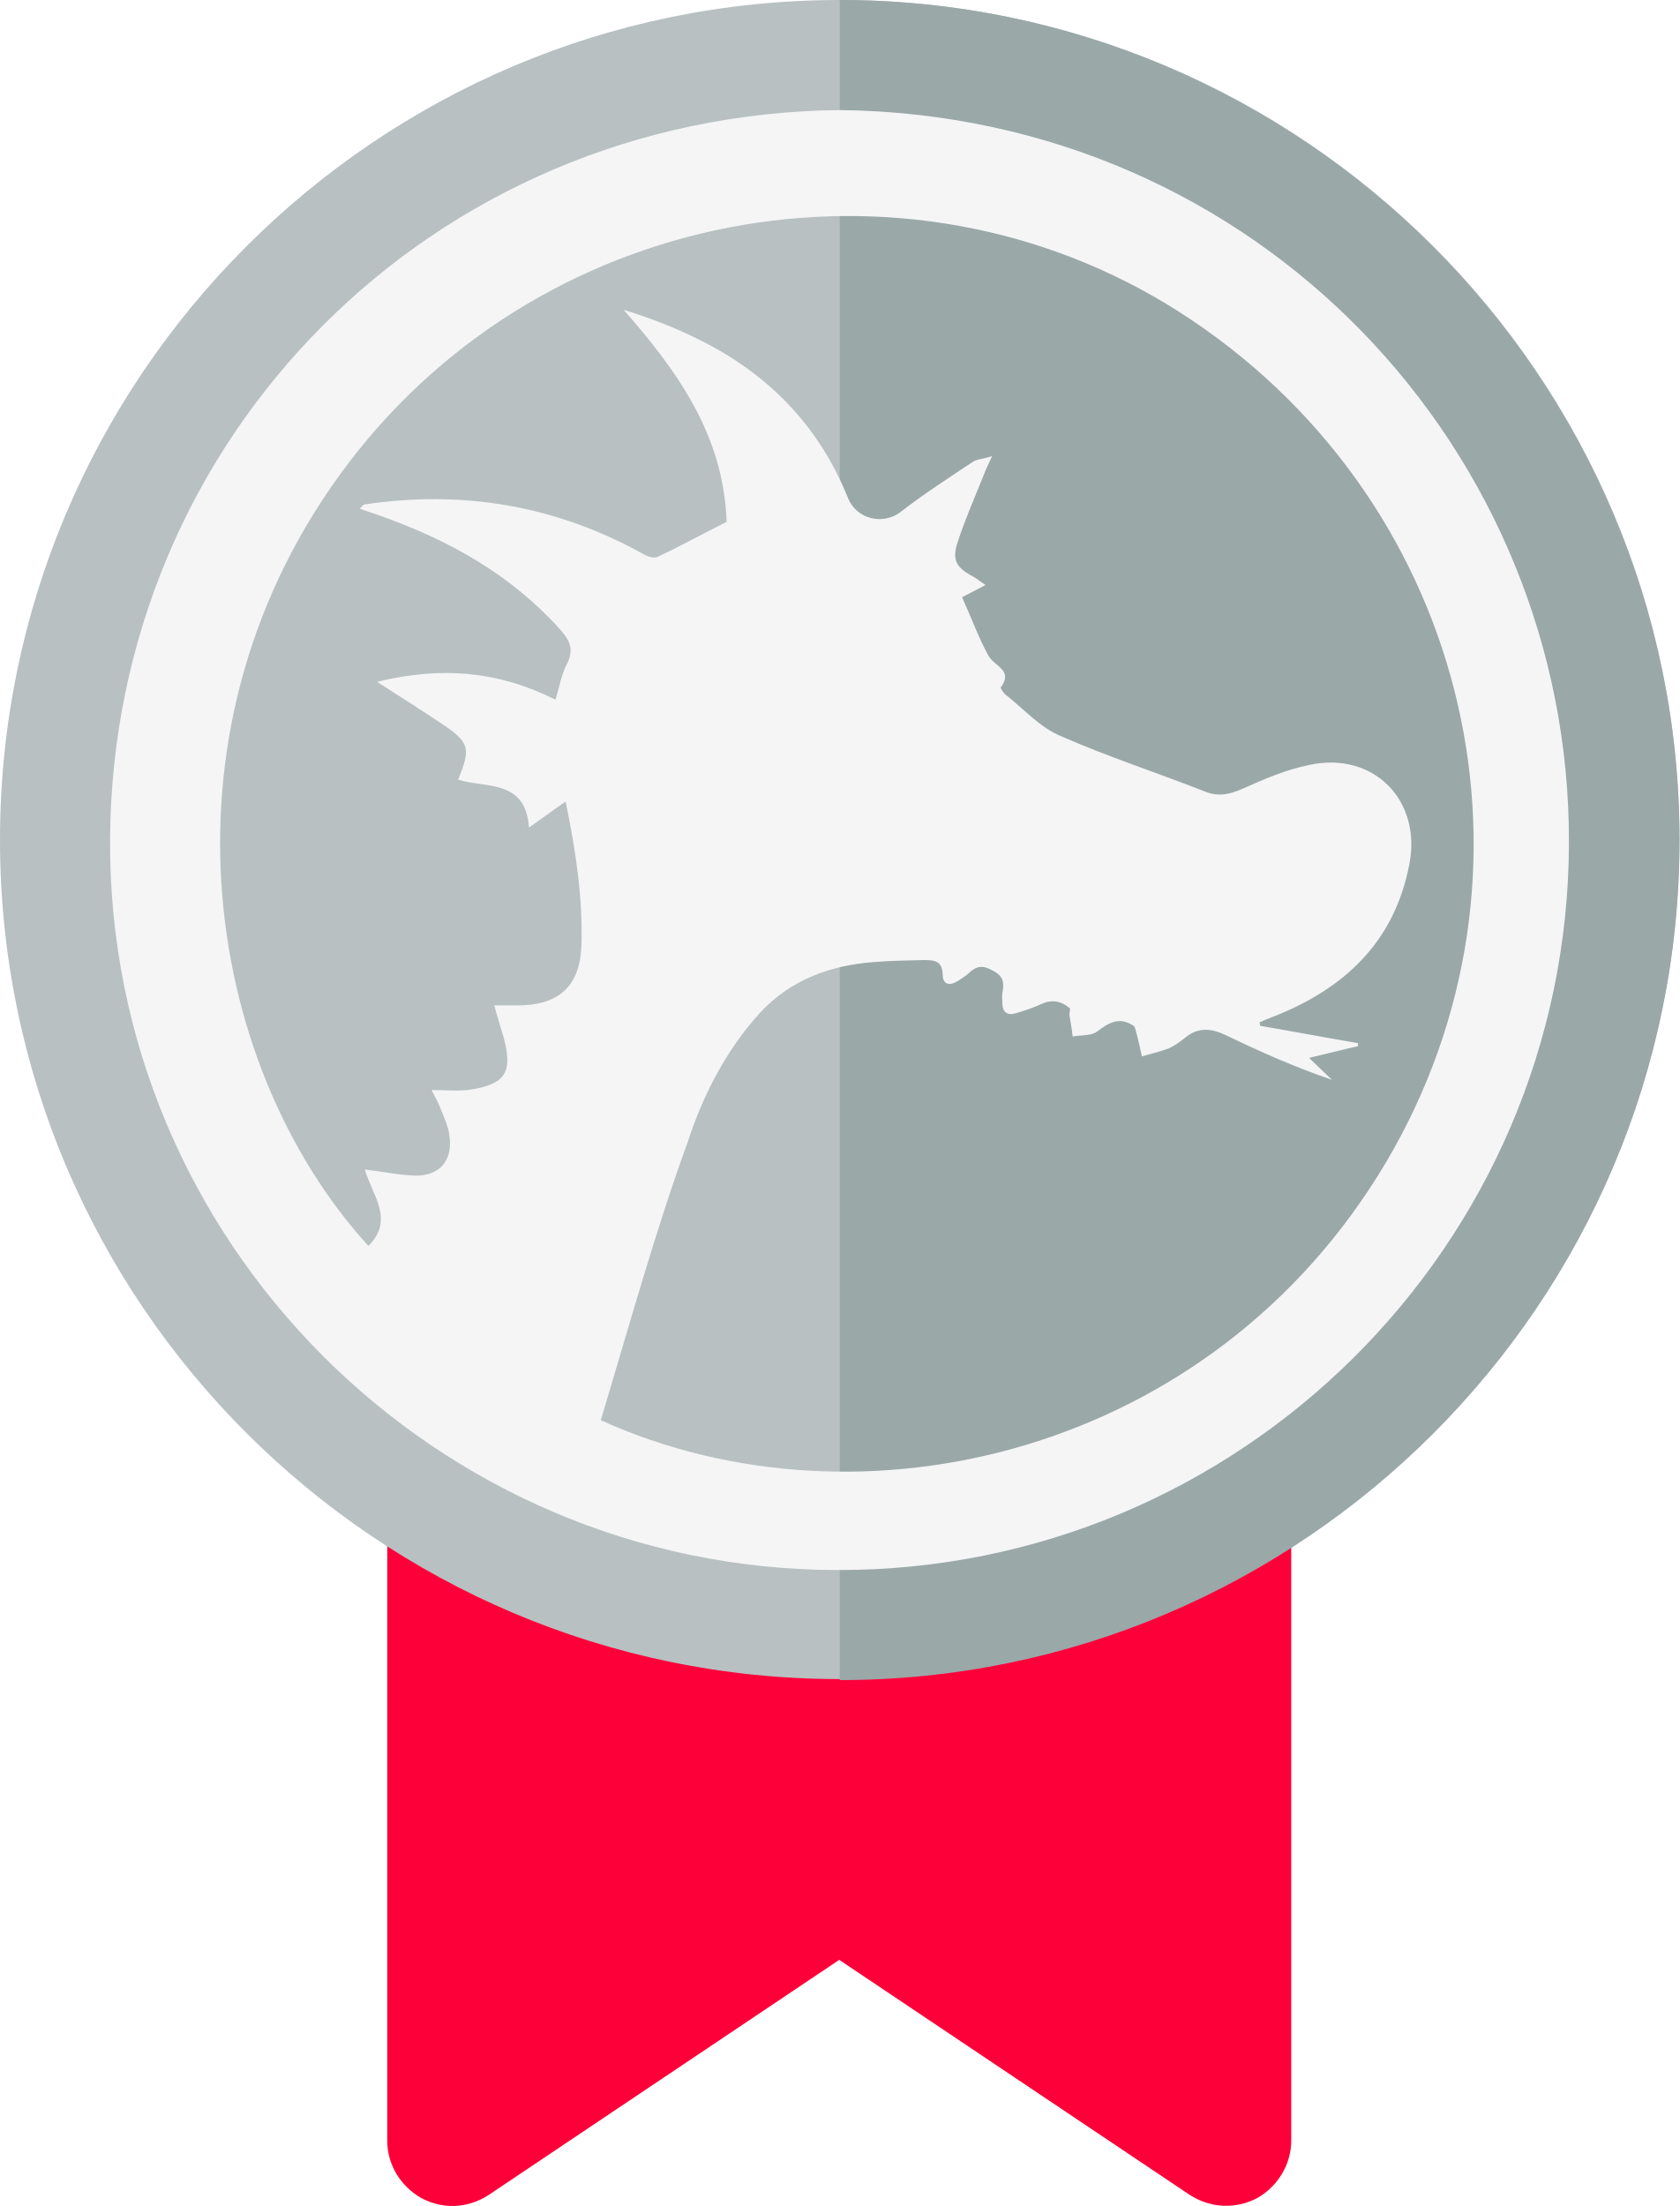
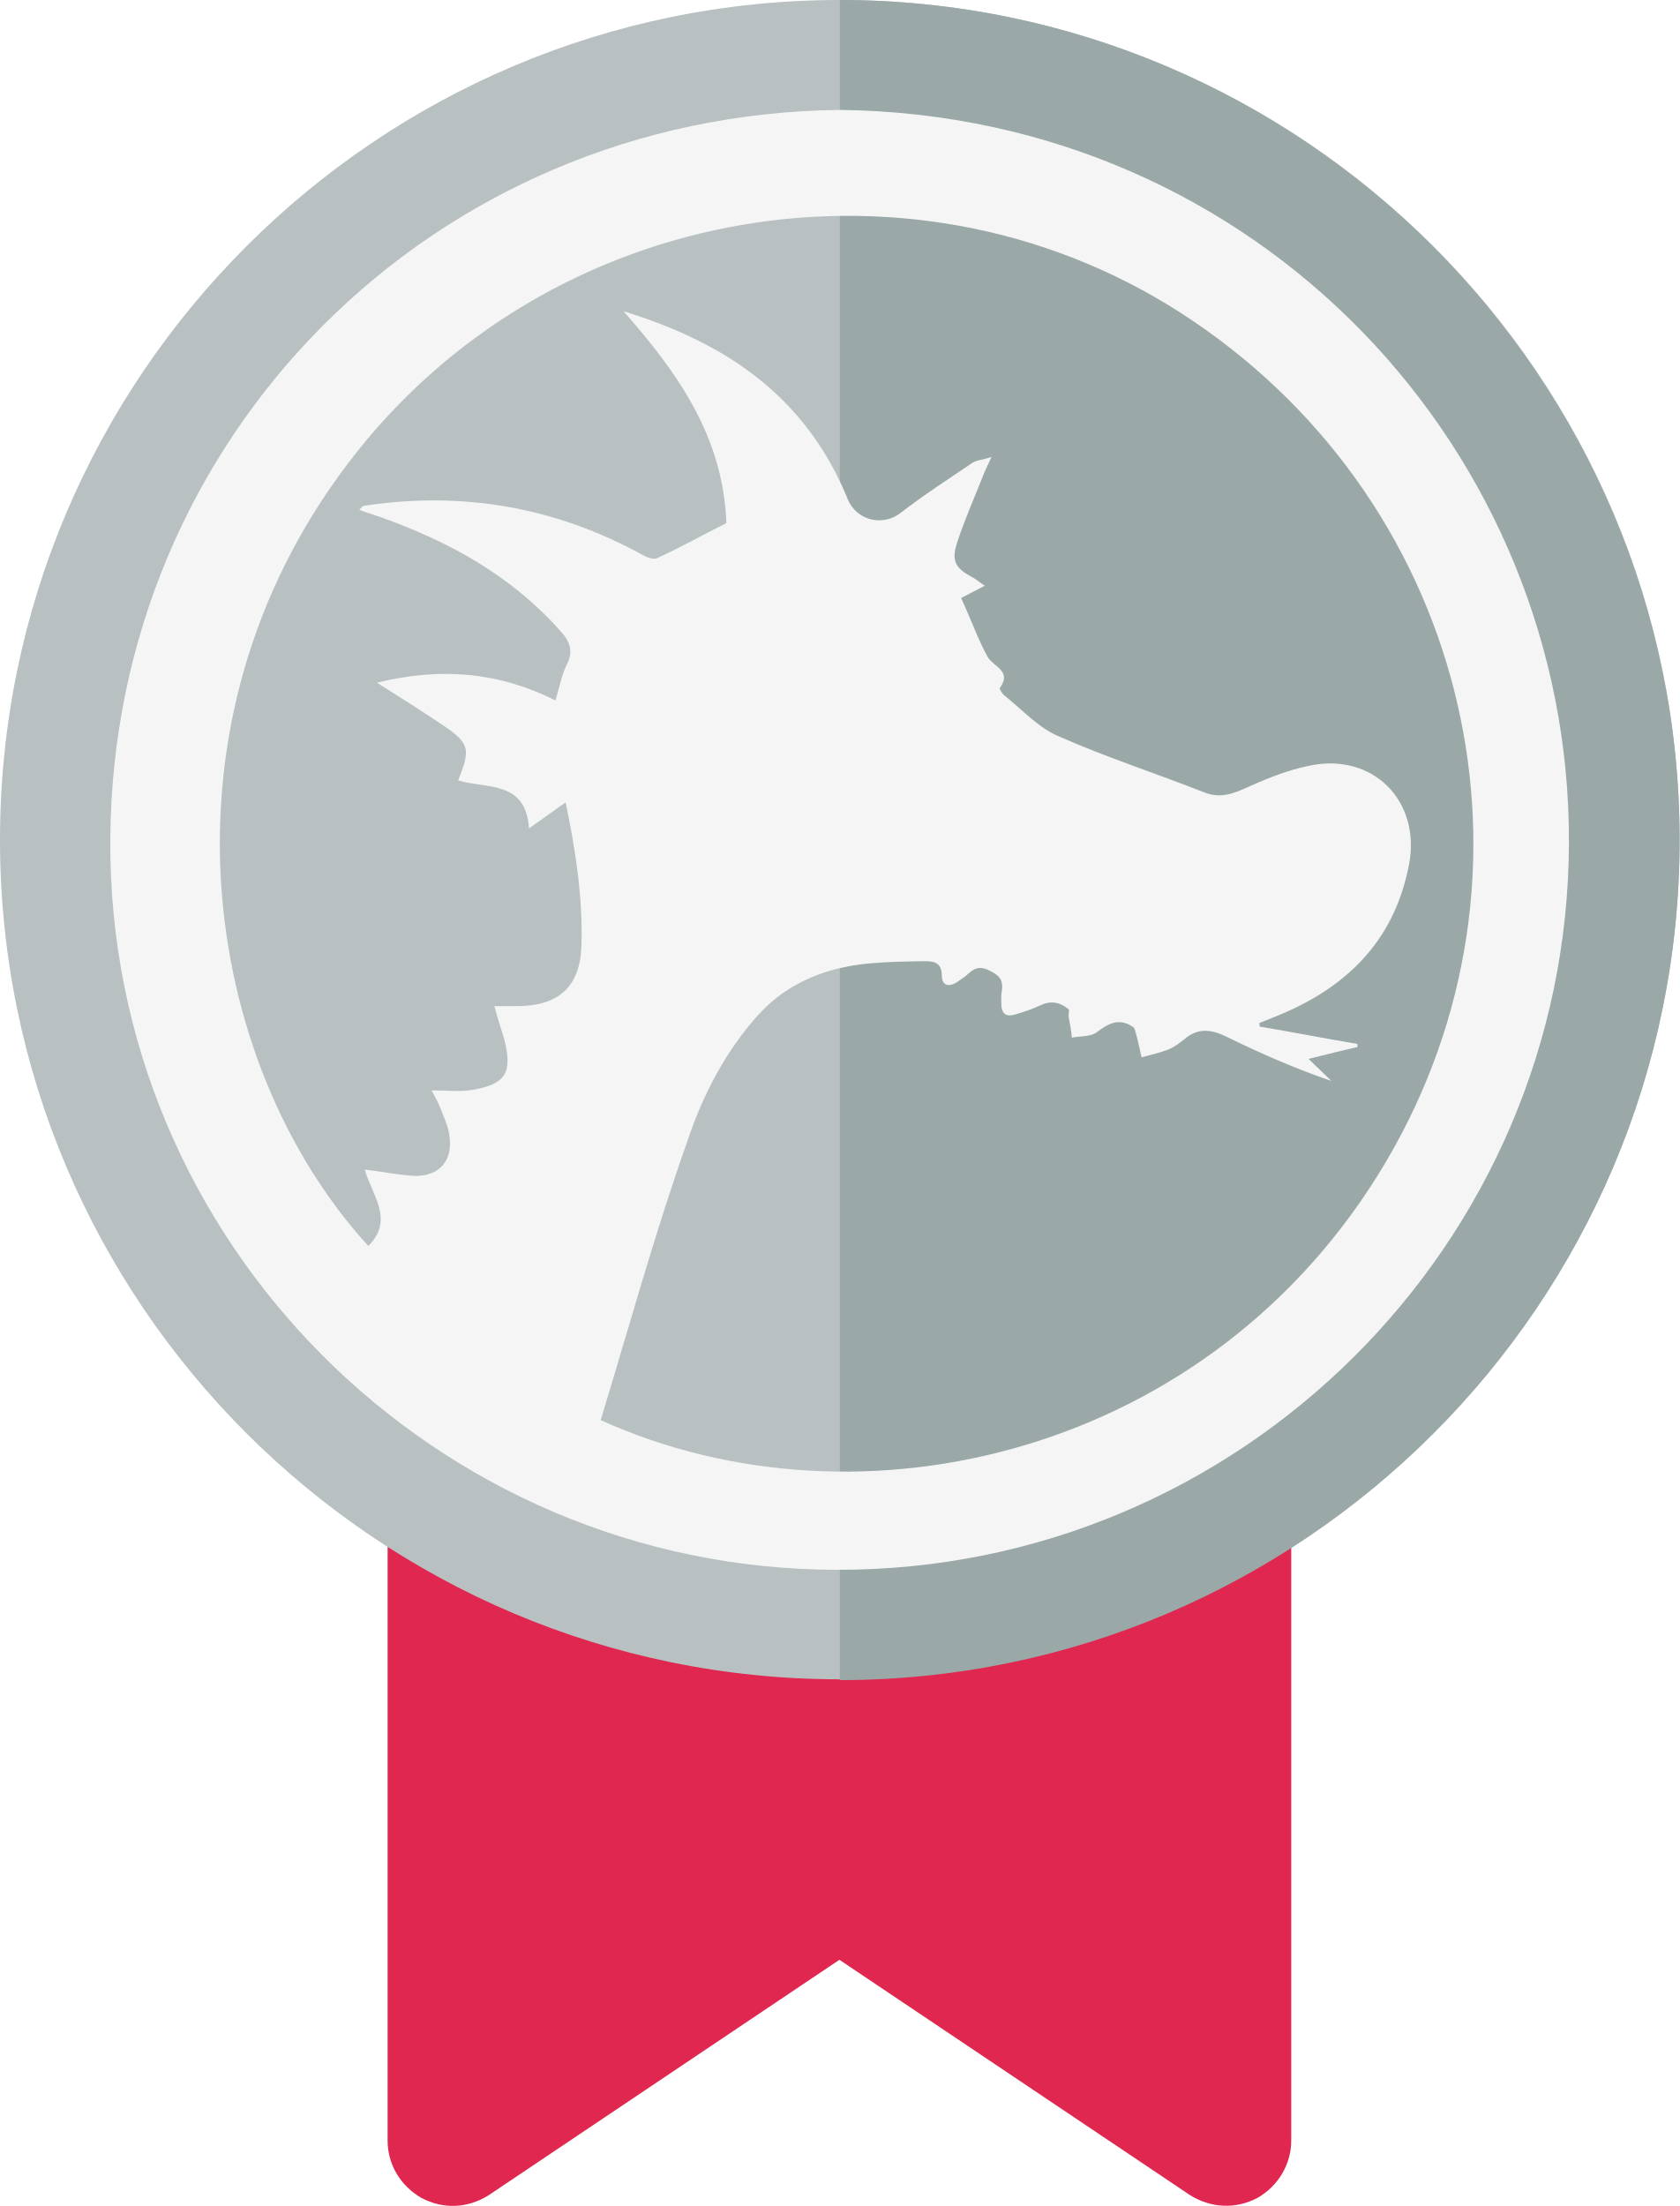
- <svg xmlns="http://www.w3.org/2000/svg" version="1.1" id="Capa_1" x="0px" y="0px" viewBox="315.2 63.6 329.6 432.9" enable-background="new 315.2 63.6 329.6 432.9" xml:space="preserve">
-   <path fill="#FD003A" d="M556.1,347.6H403.9c-7.1,0-12.7,5.6-12.7,12.7v123.4c0,4.6,2.5,8.8,6.6,11.2c4.3,2.3,9.1,2.1,13.2-0.5  l68.9-46.2l68.9,46.2c4,2.5,8.9,2.8,13.2,0.5c4-2.3,6.6-6.6,6.6-11.2V360.3C568.7,353.2,563.2,347.6,556.1,347.6z" />
-   <path fill="#B8C0C1" d="M480,63.6c-90.8,0-164.8,74-164.8,164.8s74,164.7,164.8,164.7s164.8-74,164.8-164.8S570.8,63.6,480,63.6z" />
-   <path fill="#9AA8A8" d="M644.8,228.5c0,90.8-74,164.8-164.8,164.8V63.6C570.8,63.6,644.8,137.7,644.8,228.5z" />
-   <path id="graoully" fill="#F5F5F5" d="M480.1,85.2c82.4,1,143.3,67.3,143,143.9c-0.2,78.8-64.6,142.8-143.6,142.6  c-78.8-0.1-143.1-64.5-142.7-143.3C337.2,149.4,400,86,480.1,85.2z M433.1,342.3c51,23.1,120.1,6.7,154.1-50.6  c33.4-56.4,16.8-128.3-38-165.2C496,90.6,422.6,103,383.5,154.6c-38.8,51.1-28.8,117.5,4,153.5c5.2-5.2,0.7-10-0.7-15  c3.5,0.4,6.6,1.1,9.8,1.2c4.9,0.1,7.5-3,6.8-7.8c-0.2-1.9-1.1-3.7-1.8-5.5c-0.4-1.1-1.1-2.2-1.7-3.5c3,0,5.4,0.3,7.8-0.1  c6.7-1.1,8.1-3.4,6.4-10c-0.6-2.1-1.3-4.2-1.9-6.5c1.6,0,2.9,0,4.2,0c8.3,0.1,12.6-3.6,12.9-11.7c0.3-9.4-1.1-18.6-3.1-28.3  c-2.5,1.7-4.6,3.3-7.2,5.1c-0.6-9.5-8.4-7.7-13.9-9.4c2.5-6.1,2.3-7.3-3.1-10.9c-4-2.7-8-5.2-12.8-8.3c12.6-3.1,23.9-2.1,35,3.5  c0.8-2.5,1.2-5,2.2-6.9c1.5-2.8,0.7-4.7-1.3-6.9c-9.7-10.8-21.8-17.5-35.3-22.3c-1.3-0.5-2.5-0.8-4-1.4c0.6-0.6,0.8-0.8,0.9-0.8  c19.3-2.9,37.6,0.2,54.7,9.7c0.8,0.5,2.1,0.9,2.8,0.6c4.7-2.2,9.2-4.7,13.6-6.9c-0.6-17.1-9.7-29.6-20.2-41.6  c5.2,1.6,10.1,3.5,14.7,5.8c13.6,6.7,23.6,16.9,29.3,31.1c1.7,4.2,6.8,5.4,10.3,2.8c4.5-3.5,9.3-6.6,14.1-9.8  c0.8-0.6,2.1-0.6,3.9-1.2c-0.8,1.8-1.3,2.7-1.6,3.6c-1.8,4.5-3.7,8.8-5.2,13.4c-1.1,3.4-0.2,4.9,3,6.6c0.6,0.3,1,0.7,2.5,1.7  c-1.9,1-3.4,1.8-4.6,2.4c2,4.4,3.3,8.1,5.2,11.5c1.2,2.1,4.9,2.8,2.4,6.2c-0.1,0.1,0.4,0.9,0.8,1.3c3.7,2.9,6.9,6.6,11.1,8.3  c9.1,4,18.7,7.1,28.1,10.8c2.7,1.1,4.9,0.6,7.4-0.5c4.3-1.9,8.6-3.8,13.2-4.7c12.5-2.7,22,6.9,19.6,19.4  c-2.9,15.3-12.7,24.5-26.7,30c-0.8,0.3-1.8,0.7-2.7,1.1c0,0.2,0.1,0.5,0.1,0.7c6.4,1.1,12.7,2.3,19.2,3.4c0,0.1,0,0.4,0,0.6  c-3.1,0.7-6.2,1.5-9.6,2.3c1.7,1.6,3.1,3,4.5,4.3c-7.3-2.5-14.1-5.5-20.9-8.8c-2.8-1.3-5.4-1.6-8,0.6c-1,0.8-2.1,1.6-3.3,2.1  c-1.6,0.6-3.4,1-5.1,1.5c-0.4-1.8-0.8-3.6-1.3-5.4c-0.1-0.2-0.2-0.5-0.2-0.5c-3-2.1-5.1-0.6-7.4,1.1c-1.2,0.8-3.1,0.6-4.7,0.9  c-0.1-1.3-0.4-2.7-0.6-4c-0.1-0.5,0.1-1,0.1-1.5c-1.9-1.6-3.7-1.8-5.8-0.8c-1.5,0.7-3.1,1.2-4.7,1.7c-1.9,0.6-2.8-0.2-2.8-2.1  c0-0.8-0.1-1.6,0.1-2.3c0.3-1.9-0.1-3-2.1-4c-1.8-1-3-0.9-4.5,0.5c-0.6,0.6-1.5,1.1-2.2,1.6c-1.6,1-3,0.8-3-1.3  c-0.1-2.7-1.7-2.8-3.7-2.8c-3.3,0.1-6.5,0.1-9.8,0.4c-8.6,0.6-16.5,3.6-22.3,9.9c-6.6,7.2-11.2,16.1-14.2,25.3  C443.8,305.2,438.7,323.7,433.1,342.3z" />
+ <svg xmlns="http://www.w3.org/2000/svg" version="1.1" id="Capa_1" x="0px" y="0px" viewBox="848.8 63.6 426.4 560" enable-background="new 848.8 63.6 426.4 560" xml:space="preserve">
+   <path fill="#E0274F" d="M1160.4,431H963.6c-9.2,0-16.4,7.2-16.4,16.4V607c0,6,3.2,11.4,8.5,14.5c5.6,3,11.8,2.7,17.1-0.6l89.1-59.8  l89.1,59.8c5.2,3.2,11.5,3.6,17.1,0.6c5.2-3,8.5-8.5,8.5-14.5V447.4C1176.7,438.2,1169.6,431,1160.4,431z" />
+   <path fill="#B8C0C1" d="M1062,63.6c-117.5,0-213.2,95.7-213.2,213.2s95.7,213.1,213.2,213.1s213.2-95.7,213.2-213.2  S1179.5,63.6,1062,63.6z" />
+   <path fill="#9AA8A8" d="M1275.2,276.9c0,117.5-95.7,213.2-213.2,213.2V63.6C1179.5,63.6,1275.2,159.5,1275.2,276.9z" />
+   <path id="graoully" fill="#F5F5F5" d="M1062.1,91.5c106.6,1.3,185.4,87.1,185,186.1c-0.3,101.9-83.6,184.7-185.8,184.5  c-101.9-0.1-185.1-83.4-184.5-185.3C877.3,174.6,958.5,92.6,1062.1,91.5z M1001.3,424.1c66,29.9,155.4,8.7,199.3-65.5  c43.2-73,21.7-166-49.2-213.7c-68.8-46.4-163.8-30.4-214.3,36.4c-50.2,66.1-37.3,152,5.2,198.6c6.7-6.7,0.9-12.9-0.9-19.4  c4.5,0.5,8.5,1.4,12.7,1.6c6.3,0.1,9.7-3.9,8.8-10.1c-0.3-2.5-1.4-4.8-2.3-7.1c-0.5-1.4-1.4-2.8-2.2-4.5c3.9,0,7,0.4,10.1-0.1  c8.7-1.4,10.5-4.4,8.3-12.9c-0.8-2.7-1.7-5.4-2.5-8.4c2.1,0,3.8,0,5.4,0c10.7,0.1,16.3-4.7,16.7-15.1c0.4-12.2-1.4-24.1-4-36.6  c-3.2,2.2-6,4.3-9.3,6.6c-0.8-12.3-10.9-10-18-12.2c3.2-7.9,3-9.4-4-14.1c-5.2-3.5-10.3-6.7-16.6-10.7c16.3-4,30.9-2.7,45.3,4.5  c1-3.2,1.6-6.5,2.8-8.9c1.9-3.6,0.9-6.1-1.7-8.9c-12.5-14-28.2-22.6-45.7-28.8c-1.7-0.6-3.2-1-5.2-1.8c0.8-0.8,1-1,1.2-1  c25-3.8,48.6,0.3,70.8,12.5c1,0.6,2.7,1.2,3.6,0.8c6.1-2.8,11.9-6.1,17.6-8.9c-0.8-22.1-12.5-38.3-26.1-53.8  c6.7,2.1,13.1,4.5,19,7.5c17.6,8.7,30.5,21.9,37.9,40.2c2.2,5.4,8.8,7,13.3,3.6c5.8-4.5,12-8.5,18.2-12.7c1-0.8,2.7-0.8,5-1.6  c-1,2.3-1.7,3.5-2.1,4.7c-2.3,5.8-4.8,11.4-6.7,17.3c-1.4,4.4-0.3,6.3,3.9,8.5c0.8,0.4,1.3,0.9,3.2,2.2c-2.5,1.3-4.4,2.3-6,3.1  c2.6,5.7,4.3,10.5,6.7,14.9c1.6,2.7,6.3,3.6,3.1,8c-0.1,0.1,0.5,1.2,1,1.7c4.8,3.8,8.9,8.5,14.4,10.7c11.8,5.2,24.2,9.2,36.4,14  c3.5,1.4,6.3,0.8,9.6-0.6c5.6-2.5,11.1-4.9,17.1-6.1c16.2-3.5,28.5,8.9,25.4,25.1c-3.8,19.8-16.4,31.7-34.5,38.8  c-1,0.4-2.3,0.9-3.5,1.4c0,0.3,0.1,0.6,0.1,0.9c8.3,1.4,16.4,3,24.8,4.4c0,0.1,0,0.5,0,0.8c-4,0.9-8,1.9-12.4,3  c2.2,2.1,4,3.9,5.8,5.6c-9.4-3.2-18.2-7.1-27-11.4c-3.6-1.7-7-2.1-10.3,0.8c-1.3,1-2.7,2.1-4.3,2.7c-2.1,0.8-4.4,1.3-6.6,1.9  c-0.5-2.3-1-4.7-1.7-7c-0.1-0.3-0.3-0.6-0.3-0.6c-3.9-2.7-6.6-0.8-9.6,1.4c-1.6,1-4,0.8-6.1,1.2c-0.1-1.7-0.5-3.5-0.8-5.2  c-0.1-0.6,0.1-1.3,0.1-1.9c-2.5-2.1-4.8-2.3-7.5-1c-1.9,0.9-4,1.6-6.1,2.2c-2.5,0.8-3.6-0.3-3.6-2.7c0-1-0.1-2.1,0.1-3  c0.4-2.5-0.1-3.9-2.7-5.2c-2.3-1.3-3.9-1.2-5.8,0.6c-0.8,0.8-1.9,1.4-2.8,2.1c-2.1,1.3-3.9,1-3.9-1.7c-0.1-3.5-2.2-3.6-4.8-3.6  c-4.3,0.1-8.4,0.1-12.7,0.5c-11.1,0.8-21.3,4.7-28.8,12.8c-8.5,9.3-14.5,20.8-18.4,32.7C1015.2,376.1,1008.6,400.1,1001.3,424.1z" />
</svg>
